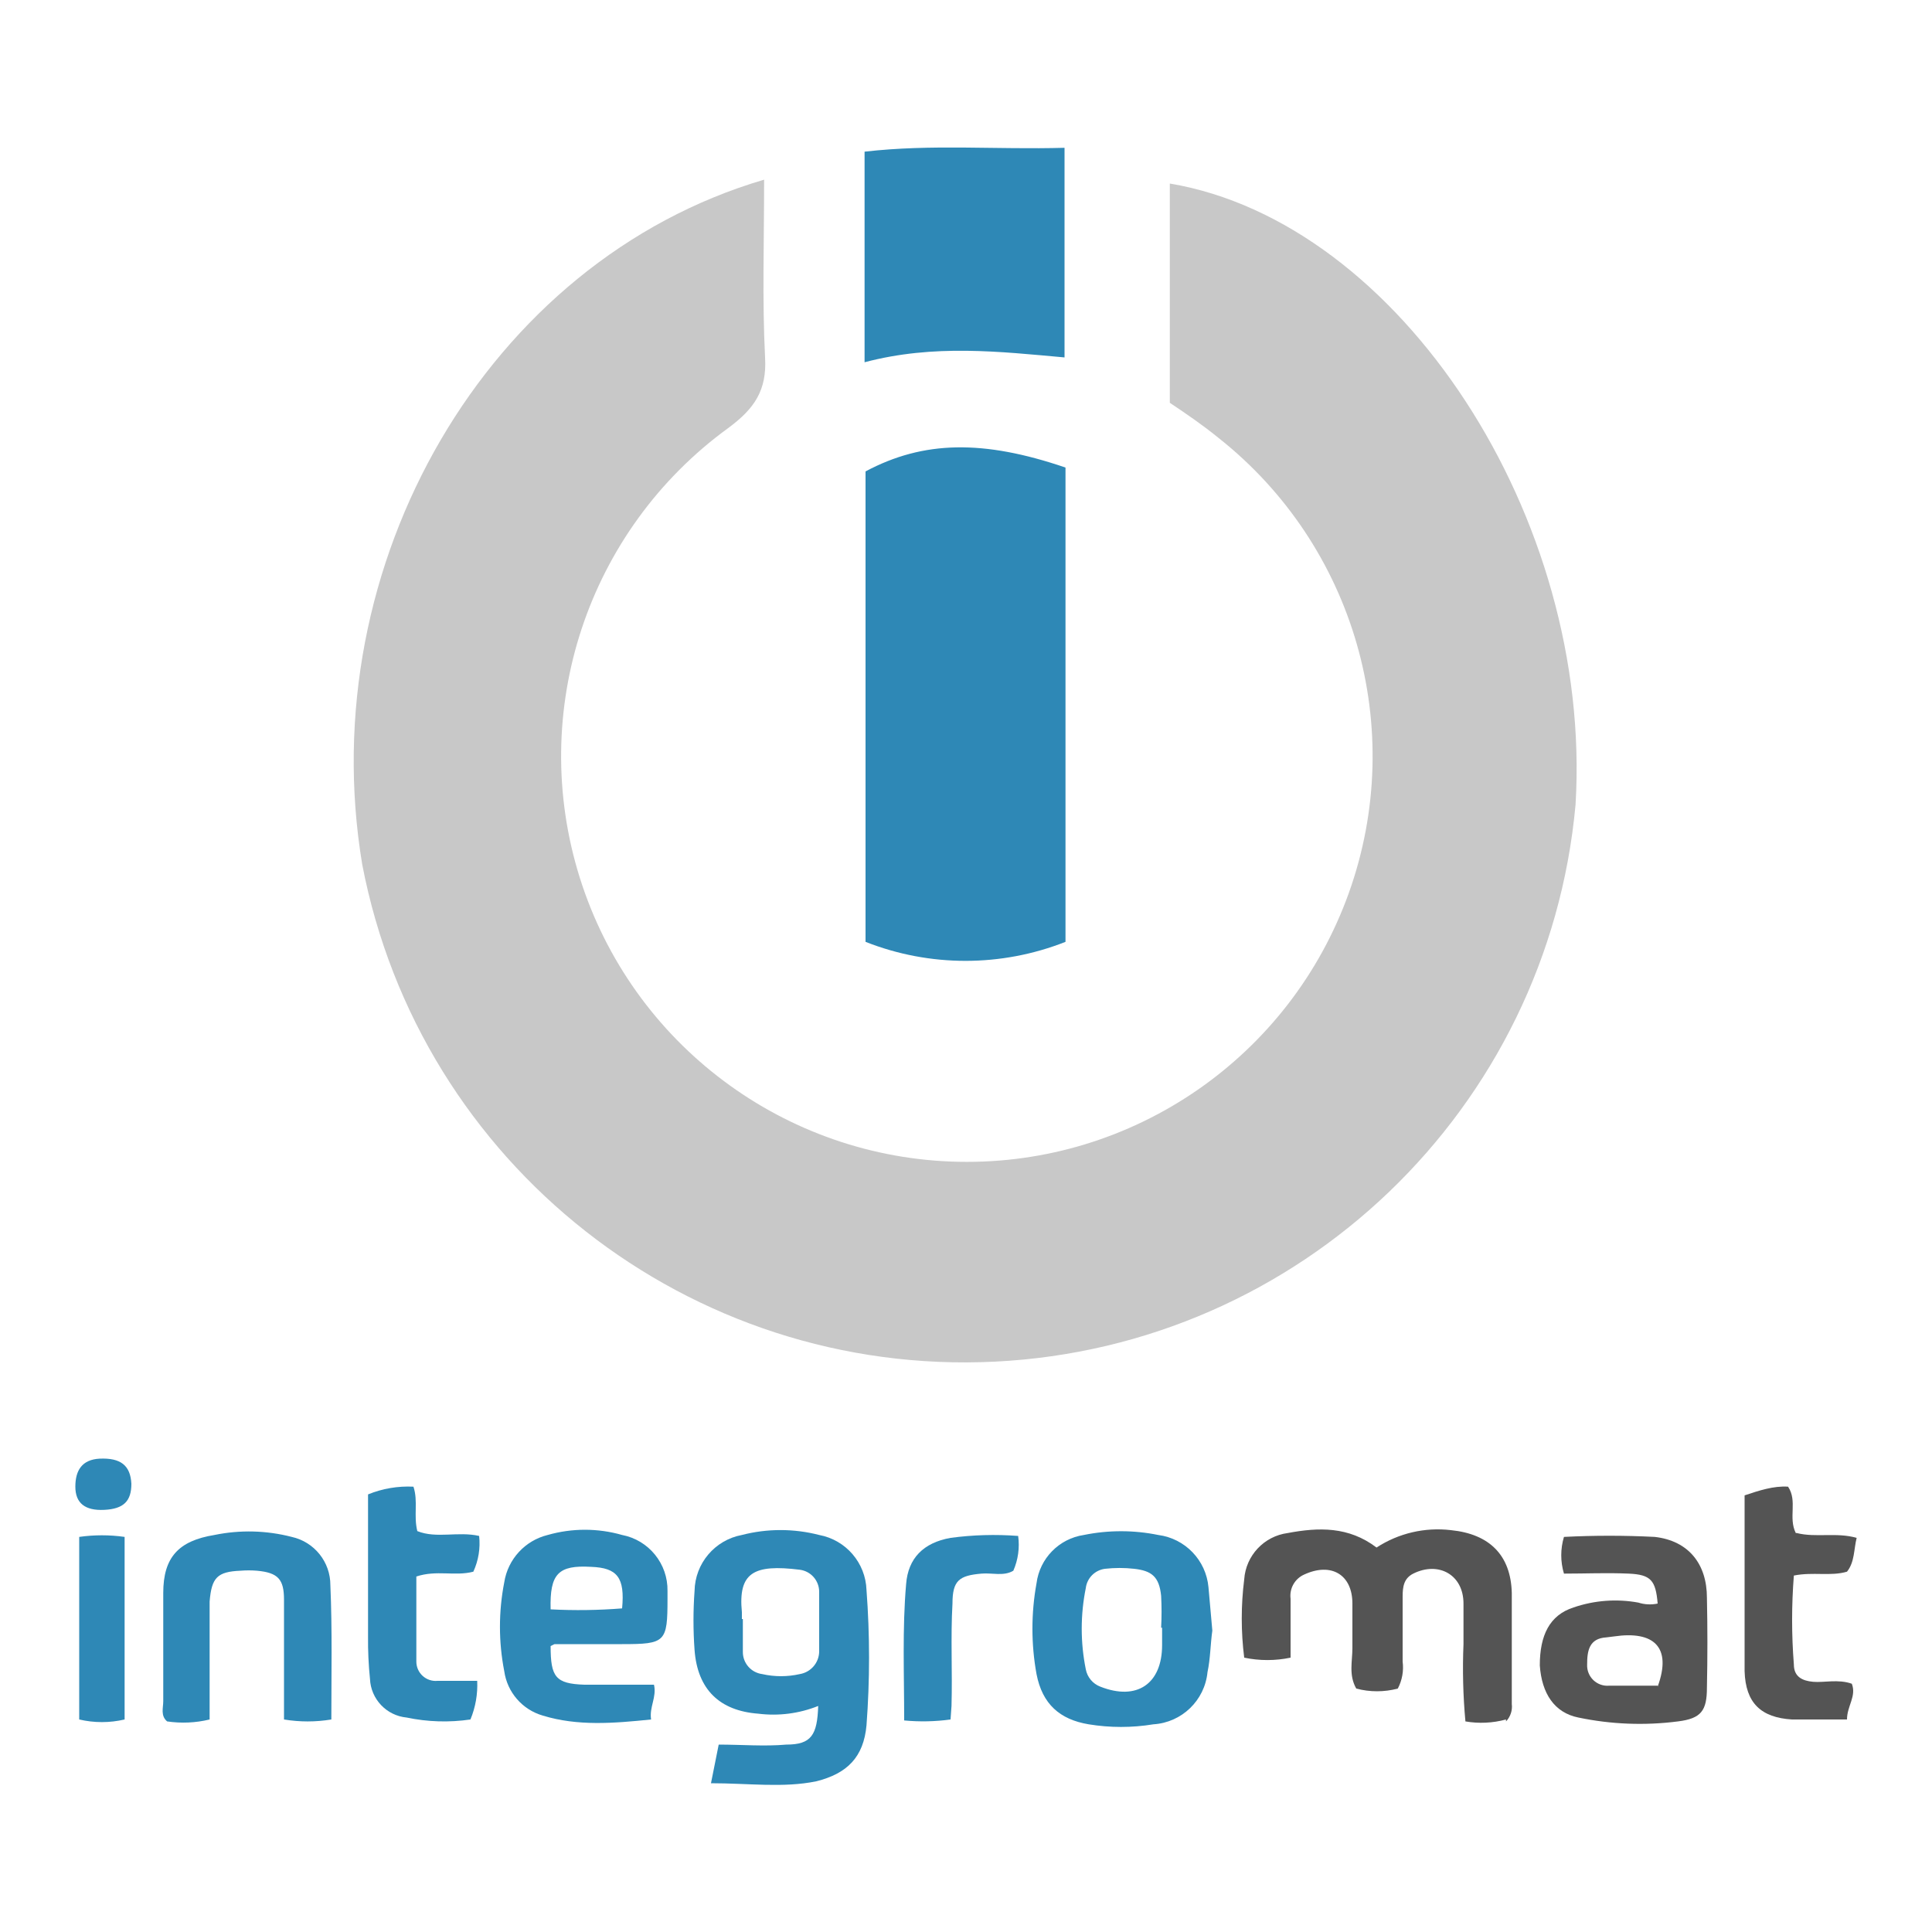
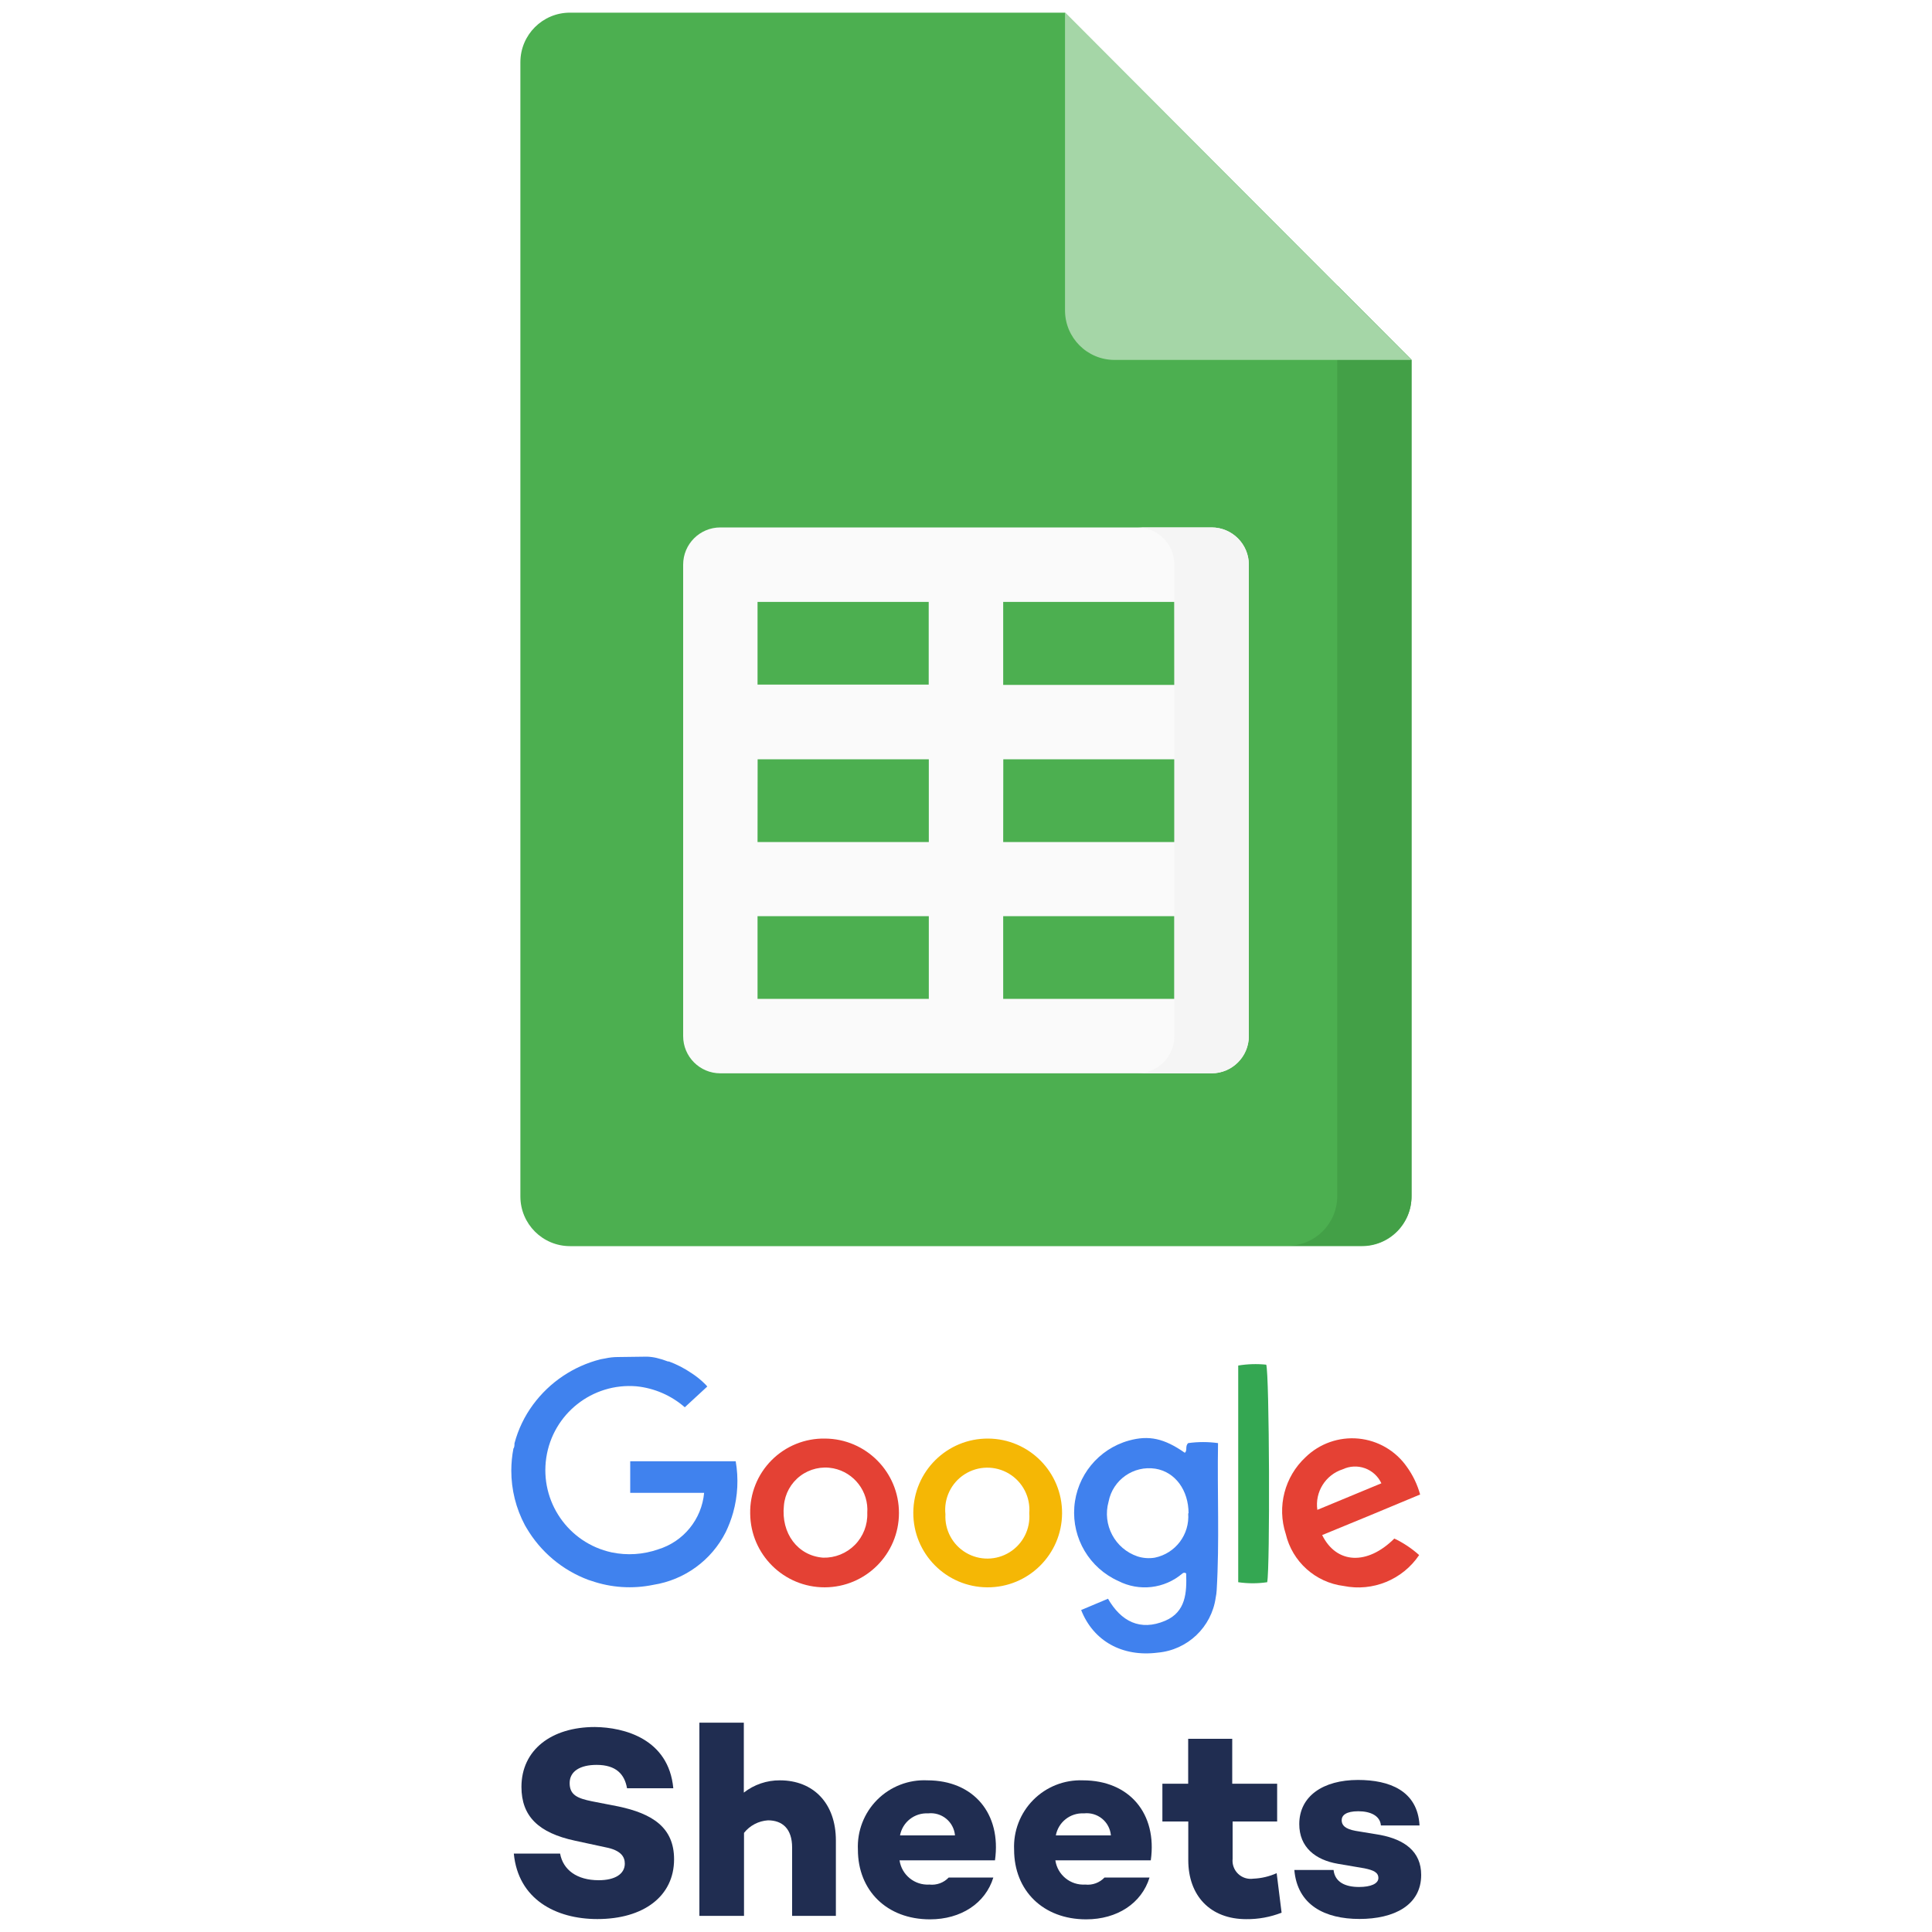
- <svg xmlns="http://www.w3.org/2000/svg" id="Layer_1" data-name="Layer 1" viewBox="0 0 200 200">
-   <defs />
+ <svg xmlns="http://www.w3.org/2000/svg" id="Layer_1" data-name="Layer 1" width="200" height="200" viewBox="0 0 200 200">
  <defs>
-     <style>
-       .cls-2{fill:#2e88b6}.cls-3{fill:#545454}
-     </style>
+     <style>.cls-1{fill:#202d51;}.cls-2{fill:#4caf50;}.cls-3{fill:#43a047;}.cls-4{fill:#a5d6a7;}.cls-5{fill:#fafafa;}.cls-6{fill:#f5f5f5;}.cls-7{fill:#4082ee;}.cls-8{fill:#4081ee;}.cls-9{fill:#f5b705;}.cls-10{fill:#e44134;}.cls-11{fill:#e54134;}.cls-12{fill:#34a752;}</style>
  </defs>
-   <path fill="#c8c8c8" d="M79.1 18.7c0 6.5-.2 12.4.1 18.3.2 3.4-1.1 5.3-3.8 7.3a42 42 0 1050.7 1c-1.6-1.3-3.2-2.4-5-3.6V19c23.8 4 43.8 34.6 42 64.3a63.5 63.5 0 01-125.6 6.2c-5.2-31.1 13-62.5 41.6-70.9z" />
-   <path d="M110.3 97.5a28.2 28.2 0 01-20.7 0V48.8c6-3.2 12.2-3.3 20.7-.4zM89.5 37.5V15.7c7-.8 13.6-.2 20.7-.4V37c-6.7-.6-13.5-1.4-20.7.5zM73.6 184.6l.8-4c2.4 0 4.7.2 7 0 2.6 0 3.2-1 3.3-4a12.5 12.5 0 01-6.2.8c-4-.3-6.3-2.5-6.6-6.6a42 42 0 010-6.1 6 6 0 014.9-5.8 16 16 0 018 0 6 6 0 014.9 5.7 93 93 0 010 14c-.3 3.3-2 5-5.2 5.8-3.4.7-7 .2-10.9.2zm3.2-17h.1v3.4a2.3 2.3 0 002 2.3 8.8 8.8 0 003.9 0 2.4 2.4 0 002-2.3v-6.2a2.3 2.3 0 00-2-2.3c-4.8-.6-6.4.3-6 4.4v.8z" class="cls-2" />
-   <path d="M155.9 178a9.7 9.7 0 01-4.2.2 60 60 0 01-.2-8V166c0-3-2.6-4.4-5.2-3.1-1 .5-1.1 1.4-1.1 2.4v6.7a4.7 4.7 0 01-.5 2.8 8.4 8.4 0 01-4.3 0c-.8-1.4-.4-2.8-.4-4.2V166c0-3-2.2-4.3-5-3a2.4 2.4 0 00-1.4 2.5v6.1a11.7 11.7 0 01-4.8 0 32.4 32.4 0 010-8.1 5.2 5.2 0 014.5-4.8c3.2-.6 6.3-.7 9.2 1.5a11.6 11.6 0 017.7-1.8c4 .4 6.2 2.6 6.3 6.5v11.5a2.2 2.2 0 01-.6 1.8z" class="cls-3" />
-   <path d="M125.5 168.8c-.2 1.4-.2 2.9-.5 4.3a6 6 0 01-5.6 5.4 20.7 20.7 0 01-6.7 0c-3-.5-4.8-2.1-5.4-5.2a26.3 26.3 0 010-9.4 5.8 5.8 0 014.9-5 19.3 19.3 0 017.7 0 6 6 0 015.2 5.4l.4 4.5zm-5.2-.3h-.1a30.8 30.8 0 000-3.3c-.2-2-1-2.6-2.8-2.8a13.5 13.5 0 00-3 0 2.3 2.3 0 00-2 2 21.2 21.2 0 000 8.4 2.4 2.4 0 001.5 1.8c3.8 1.5 6.4-.3 6.4-4.3v-1.8zM57 170.4c0 3.2.5 3.9 3.5 4h7.2c.3 1.3-.5 2.3-.3 3.6-3.9.4-7.6.7-11.2-.4a5.6 5.6 0 01-4-4.6 24 24 0 010-9.2 6 6 0 014.5-4.9 14 14 0 017.7 0 5.8 5.8 0 014.7 5.8v.8c0 4.5-.2 4.7-4.7 4.7h-7l-.4.2zm0-3.8a56.5 56.5 0 007.4-.1c.3-3.2-.5-4.2-3.2-4.3-3.4-.2-4.3.7-4.2 4.4z" class="cls-2" />
-   <path d="M171.6 166c-.2-2.4-.7-3-3-3.1s-4.4 0-6.7 0a6.6 6.6 0 010-3.8 92.7 92.7 0 019.4 0c3.5.4 5.4 2.8 5.4 6.3q.1 4.6 0 9.3c0 2.4-.6 3.2-3 3.5a31 31 0 01-10.3-.4c-2.5-.5-3.8-2.5-4-5.4 0-3.1 1-5.2 3.5-6a13.3 13.3 0 016.7-.5 3.9 3.9 0 002 .1zm0 8.6c1.5-4.1-.4-5.8-4.5-5.2l-.8.1c-1.8.1-2 1.4-2 2.8a2.1 2.1 0 002.3 2.2h5z" class="cls-3" />
-   <path d="M34.3 178a15 15 0 01-4.9 0v-6-6.4c0-2.1-.6-2.8-2.8-3a10.3 10.3 0 00-1.7 0c-2.4.1-3 .7-3.2 3.2V178a11.5 11.5 0 01-4.4.2c-.7-.6-.4-1.4-.4-2.1v-11.2c0-3.7 1.6-5.4 5.3-6a17.7 17.7 0 018 .2 5.1 5.1 0 014 5c.2 4.6.1 9.3.1 14zM49.4 174a9.3 9.3 0 01-.7 4 18.8 18.8 0 01-6.6-.2 4.2 4.2 0 01-3.8-4 39.2 39.2 0 01-.2-4.4v-14.7a11 11 0 014.7-.8c.5 1.5 0 3 .4 4.6 2 .8 4.2 0 6.4.5a7 7 0 01-.6 3.7c-1.9.5-3.8-.2-5.9.5v8.8a2 2 0 002.2 2h4.1z" class="cls-2" />
-   <path d="M186 158.7c2 .5 4.1-.1 6.2.5-.3 1.2-.2 2.5-1 3.5-1.7.5-3.5 0-5.5.4a58.4 58.4 0 000 9.2c0 1.3.9 1.7 2 1.8s2.6-.3 4 .2c.5 1.3-.5 2.3-.5 3.7h-5.7c-3.2-.2-4.8-1.7-4.9-5v-13.4-4.8c1.5-.5 3-1 4.5-.9 1 1.5 0 3.2.8 4.8z" class="cls-3" />
-   <path d="M98.4 178a20.8 20.8 0 01-4.8.1c0-4.8-.2-9.5.2-14.1.2-2.7 1.8-4.3 4.6-4.8a33.4 33.4 0 017-.2 6.7 6.7 0 01-.5 3.6c-1 .6-2.2.2-3.3.3-2.3.2-3 .7-3 3.1-.2 3.5 0 7-.1 10.6l-.1 1.4zM8.2 159.1a16.7 16.7 0 014.7 0V178a10.3 10.3 0 01-4.7 0zM13.6 153.6c0 1.8-.8 2.6-2.8 2.7s-3-.7-3-2.4.7-2.8 2.5-2.9c2.2-.1 3.2.7 3.3 2.6z" class="cls-2" />
+   <path class="cls-1" d="M69.7,185.12H64.91c-.25-1.44-1.12-2.42-3.15-2.42-1.69,0-2.79.65-2.79,1.88s.79,1.58,2.31,1.89L64,187c3.52.74,5.78,2.17,5.78,5.47,0,3.83-3.16,6.19-7.94,6.19-4.31,0-8.2-2.05-8.65-6.78h4.79c.31,1.69,1.74,2.76,4,2.76,1.69,0,2.7-.65,2.7-1.72,0-.68-.37-1.38-2-1.69l-3.15-.68c-3.78-.81-5.55-2.53-5.55-5.57,0-3.83,3.1-6.2,7.6-6.2C64.6,178.81,69.22,180,69.7,185.12Z" />
+   <path class="cls-1" d="M86.53,190.53v7.8H82v-7.07c0-1.94-1-2.82-2.5-2.82a3.45,3.45,0,0,0-2.48,1.3v8.59H72.4v-20H77v7.24a6,6,0,0,1,3.74-1.27C84.17,184.3,86.53,186.64,86.53,190.53Z" />
+   <path class="cls-1" d="M103,192.58H93.12a2.94,2.94,0,0,0,3.09,2.51,2.39,2.39,0,0,0,2-.73h4.62c-.82,2.67-3.35,4.33-6.56,4.33-4.48,0-7.46-3-7.46-7.21A6.87,6.87,0,0,1,96,184.3C100.78,184.3,103.68,187.74,103,192.58ZM93.17,190h5.69a2.51,2.51,0,0,0-2.79-2.28A2.8,2.8,0,0,0,93.17,190Z" />
+   <path class="cls-1" d="M119.13,192.58h-9.88a2.94,2.94,0,0,0,3.09,2.51,2.39,2.39,0,0,0,2-.73H119c-.82,2.67-3.35,4.33-6.56,4.33-4.48,0-7.46-3-7.46-7.21a6.87,6.87,0,0,1,7.12-7.18C116.91,184.3,119.81,187.74,119.13,192.58ZM109.3,190H115a2.51,2.51,0,0,0-2.79-2.28A2.8,2.8,0,0,0,109.3,190Z" />
+   <path class="cls-1" d="M132.67,198a9.73,9.73,0,0,1-3.66.67c-3.72,0-6-2.42-6-6.11v-4h-2.68v-3.91H123V180h4.56v4.65h4.65v3.91H127.6v3.86a1.88,1.88,0,0,0,2.14,2.06,6.54,6.54,0,0,0,2.42-.57Z" />
+   <path class="cls-1" d="M140.69,195.34c1.21,0,2-.34,2-.93s-.53-.81-1.43-1l-2.76-.47c-2.34-.4-4-1.72-4-4.11,0-2.88,2.45-4.57,6.08-4.57,3.24,0,6.17,1.1,6.37,4.71h-4c-.08-1-1.07-1.47-2.34-1.47s-1.72.42-1.72.93.34.9,1.44,1.1l2.54.42c2.53.48,4.25,1.72,4.25,4.14,0,3.15-2.82,4.56-6.39,4.56s-6.43-1.43-6.74-5.07l4.06,0C138.19,194.84,139.26,195.34,140.69,195.34Z" />
+   <path class="cls-2" d="M146.12,37.26v86.56A5.13,5.13,0,0,1,141,129H59a5.14,5.14,0,0,1-5.13-5.14V6.44A5.13,5.13,0,0,1,59,1.31h51.25Z" />
+   <path class="cls-3" d="M138.43,29.56v94.26a5.13,5.13,0,0,1-5.12,5.14H141a5.13,5.13,0,0,0,5.12-5.14V37.26Z" />
+   <path class="cls-4" d="M146.12,37.26H115.37a5.13,5.13,0,0,1-5.12-5.13V1.31Z" />
+   <path class="cls-5" d="M125.43,54.6H74.57a3.85,3.85,0,0,0-3.85,3.85v48.81a3.85,3.85,0,0,0,3.85,3.85h50.86a3.86,3.86,0,0,0,3.85-3.85V58.45a3.86,3.86,0,0,0-3.85-3.85Zm-47,24H96.15v8.57H78.42Zm25.43,0h17.72v8.57H103.85Zm17.72-7.7H103.85V62.31h17.72ZM96.14,62.31v8.56H78.42V62.31ZM78.42,94.84H96.15v8.56H78.42Zm25.43,8.56V94.84h17.72v8.56Z" />
+   <path class="cls-6" d="M125.43,54.6h-7.71a3.85,3.85,0,0,1,3.85,3.85v48.81a3.85,3.85,0,0,1-3.85,3.85h7.71a3.86,3.86,0,0,0,3.85-3.85V58.45a3.86,3.86,0,0,0-3.85-3.85Z" />
+   <path class="cls-7" d="M63.94,140.48h0a6.1,6.1,0,0,0-1.27.14l-.49.09h0a12.48,12.48,0,0,0-7,4.7,11.84,11.84,0,0,0-1.92,4c0,.15,0,.42-.11.54s0,0,0,0a12.24,12.24,0,0,0-.22,2.28,12,12,0,0,0,1.41,5.66c.06.09.11.19.17.29a12.48,12.48,0,0,0,6.4,5.37l.28.09a12.13,12.13,0,0,0,6.45.42,10.16,10.16,0,0,0,7.49-5.46,12.41,12.41,0,0,0,.76-2,12.1,12.1,0,0,0,.27-5.33,0,0,0,0,0,0,0H65.24a0,0,0,0,0,0,0v3.27a0,0,0,0,0,0,0h7.65a0,0,0,0,1,0,0,6.76,6.76,0,0,1-4.76,5.85,9,9,0,0,1-4.82.31,8.71,8.71,0,0,1,2.58-17.19,9,9,0,0,1,5,2.17s0,0,0,0l2.33-2.15-.19-.21h0a8.59,8.59,0,0,0-1.44-1.17,10.81,10.81,0,0,0-2.34-1.21l-.1,0a9.15,9.15,0,0,0-1.19-.37h0a5.19,5.19,0,0,0-1-.13Z" />
+   <path class="cls-8" d="M111.92,166.67l2.78-1.17c1.35,2.34,3.32,3.38,5.92,2.28,2.15-.92,2.24-2.93,2.17-4.9a.29.29,0,0,0-.38,0,6,6,0,0,1-6.65.78,7.75,7.75,0,0,1,1.09-14.53c2.08-.58,3.67-.23,5.8,1.26.3-.24,0-.67.35-1a11.12,11.12,0,0,1,3.09,0c-.09,5.1.16,10.16-.14,15.23a5,5,0,0,1-.1.76,6.65,6.65,0,0,1-6,5.7C116.19,171.55,113.19,169.89,111.92,166.67Zm11.12-10c0-2.41-1.39-4.3-3.43-4.63a4.27,4.27,0,0,0-4.85,3.41,4.66,4.66,0,0,0,3,5.67,3.82,3.82,0,0,0,1.78.13A4.34,4.34,0,0,0,123,156.65Z" />
+   <path class="cls-9" d="M102.2,164.32a7.7,7.7,0,1,1,.09-15.4,7.7,7.7,0,1,1-.09,15.4Zm4.35-7.67a4.36,4.36,0,1,0-8.68.11,4.35,4.35,0,1,0,8.68-.11Z" />
+   <path class="cls-10" d="M85.41,148.92a7.7,7.7,0,1,1-7.75,7.76A7.61,7.61,0,0,1,85.41,148.92Zm4.37,7.7A4.39,4.39,0,0,0,86.26,152a4.3,4.3,0,0,0-5.11,3.85c-.31,2.88,1.43,5.2,4.06,5.4A4.46,4.46,0,0,0,89.78,156.62Z" />
+   <path class="cls-11" d="M136.87,158.91c1.48,3,4.67,3.15,7.47.36a10.75,10.75,0,0,1,2.57,1.71,7.6,7.6,0,0,1-7.81,3.2,7.06,7.06,0,0,1-6-5.39,7.62,7.62,0,0,1,2.05-7.94,6.91,6.91,0,0,1,10.49,1,8.93,8.93,0,0,1,1.37,2.86l-5.11,2.13Zm6.13-5.36a3,3,0,0,0-4-1.45,3.84,3.84,0,0,0-2.63,4.2Z" />
+   <path class="cls-12" d="M131.18,163.79a10.24,10.24,0,0,1-3,0V141.36a10.86,10.86,0,0,1,2.9-.09C131.41,142.21,131.48,162.35,131.18,163.79Z" />
</svg>
